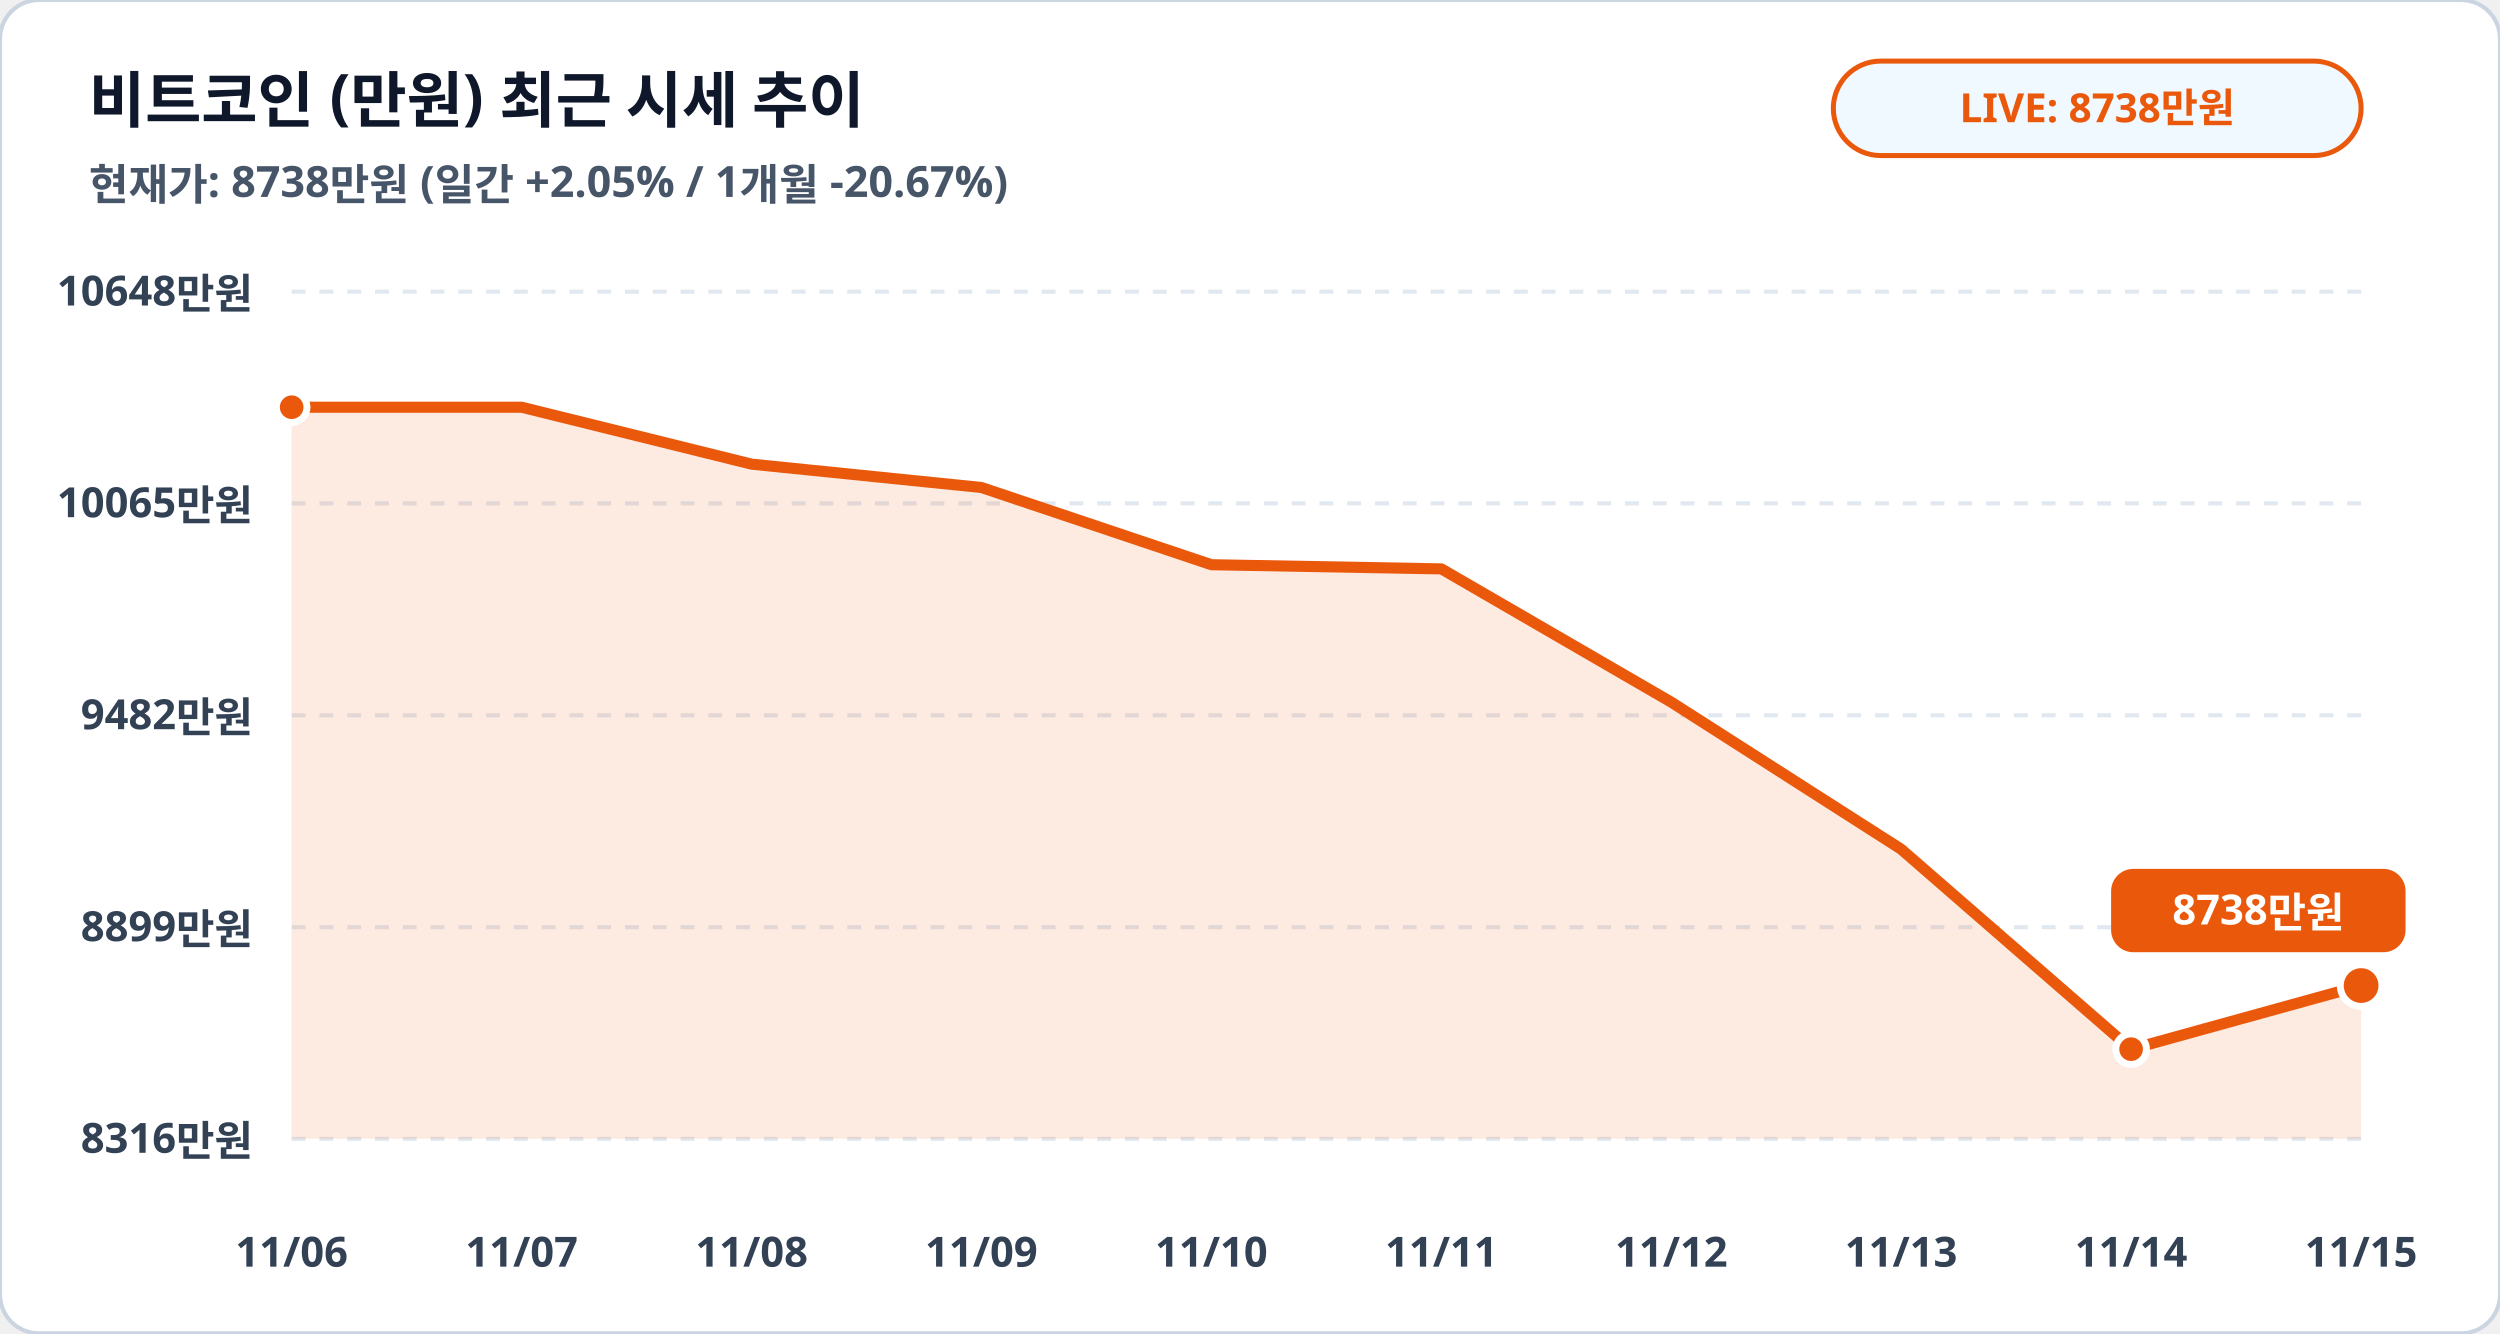
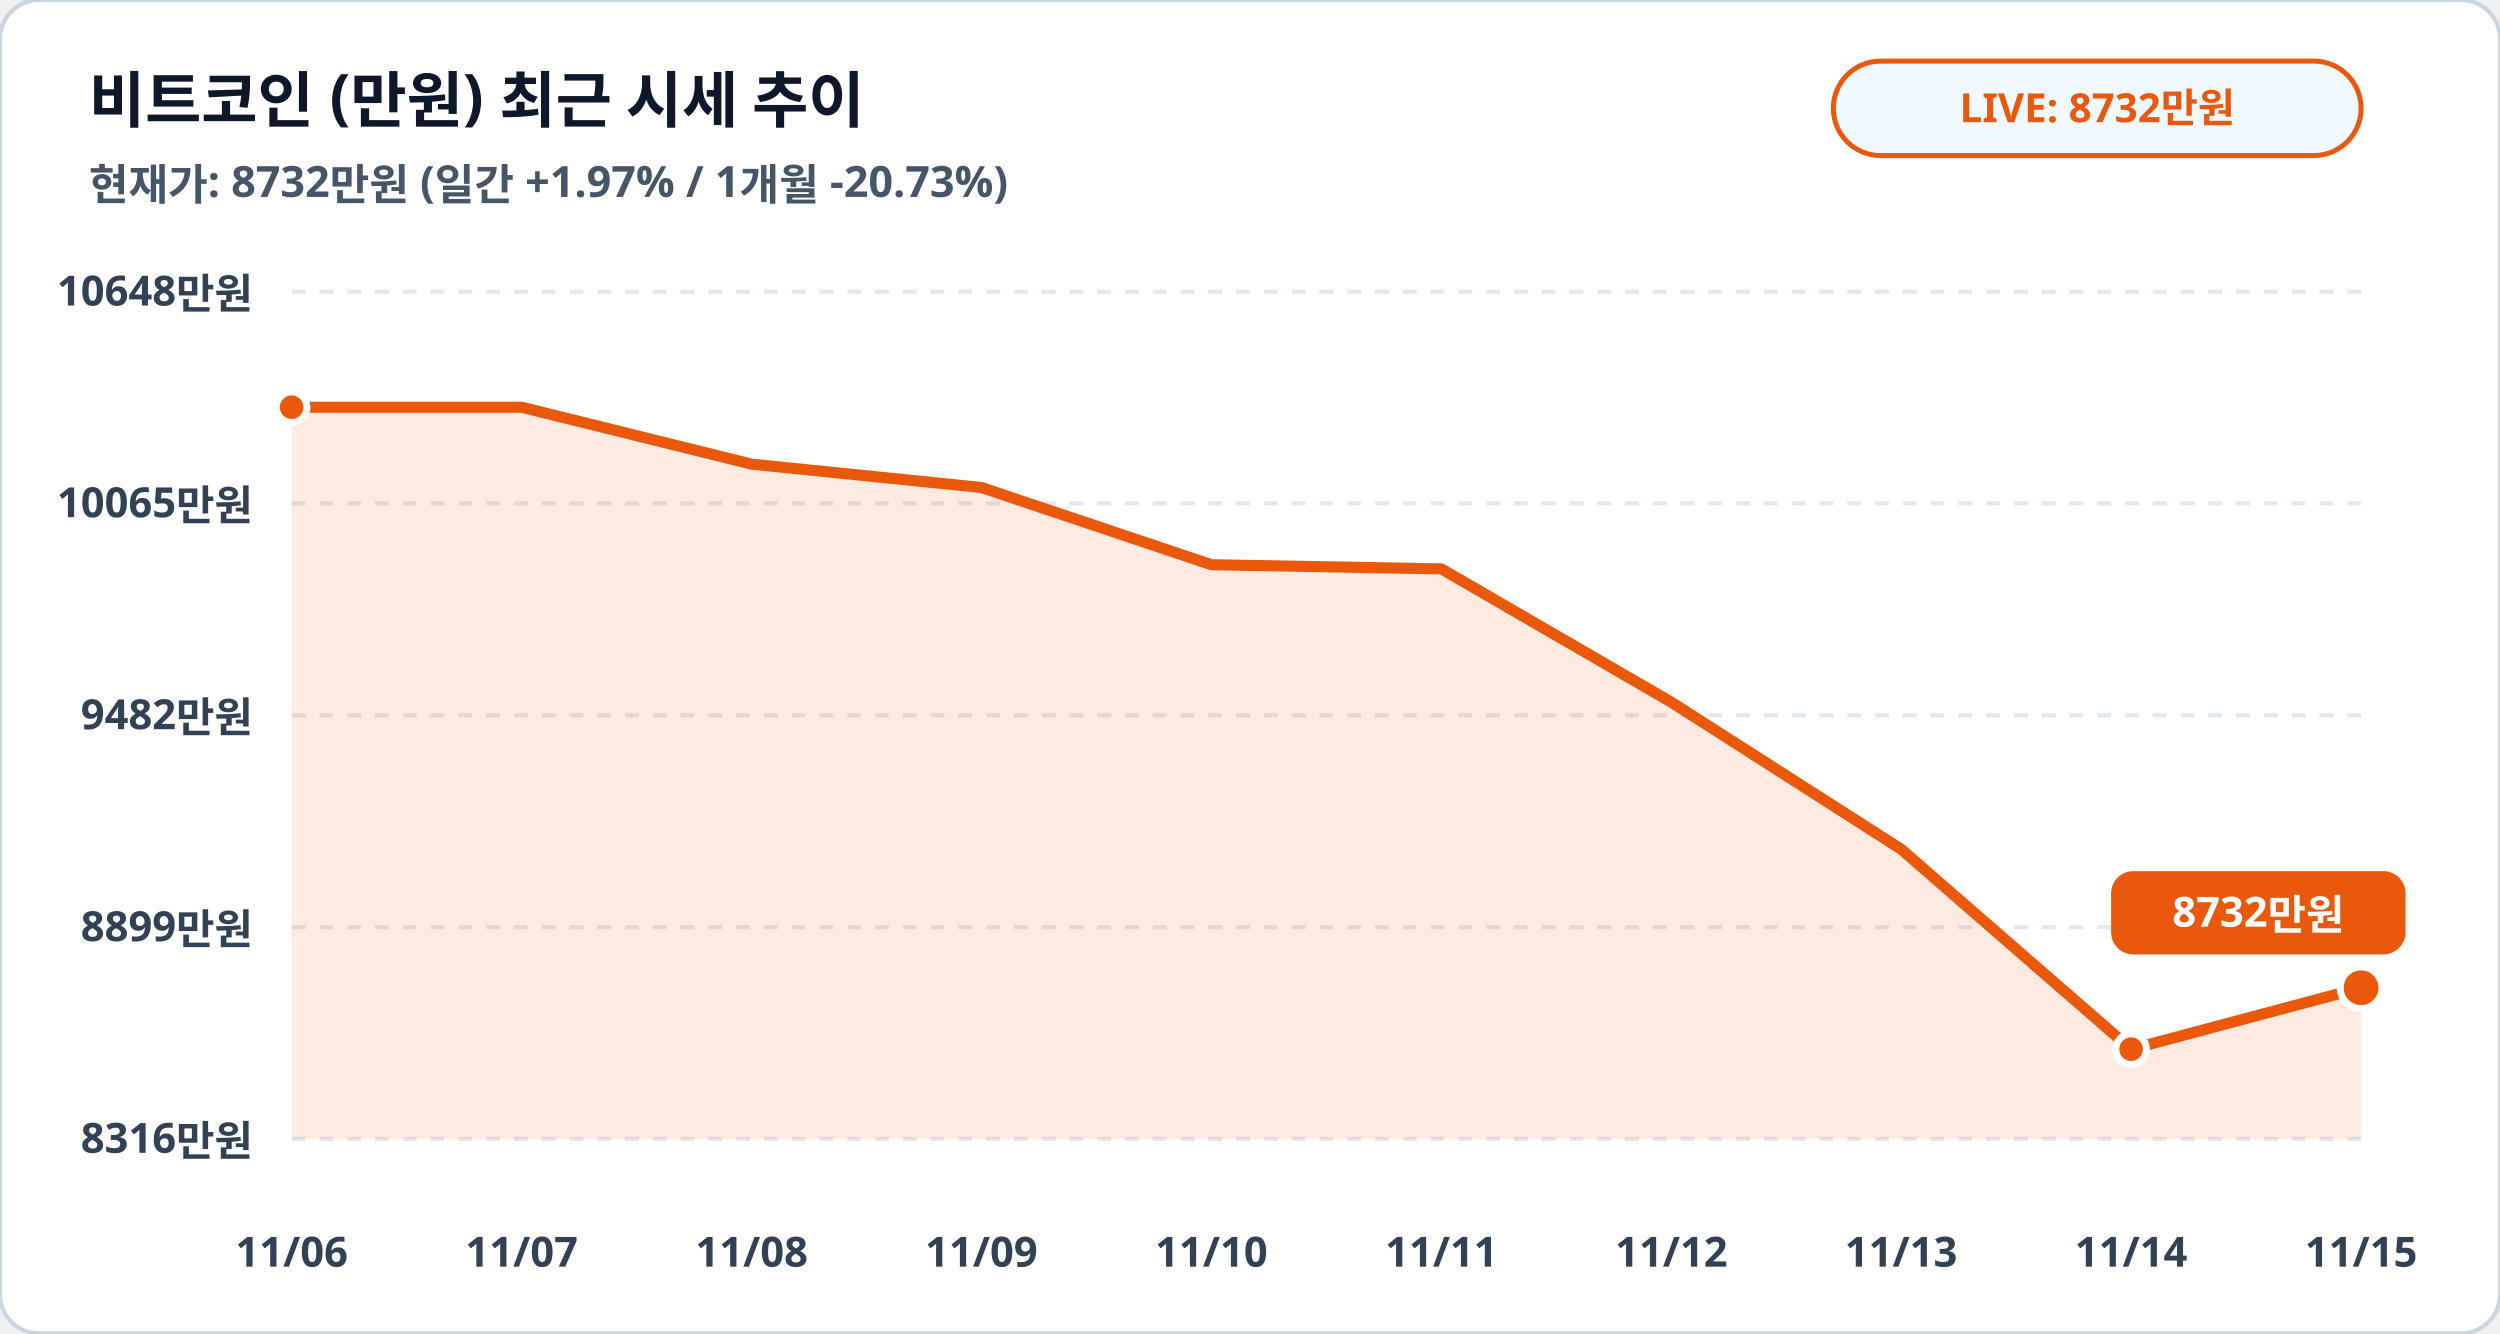
<svg xmlns="http://www.w3.org/2000/svg" viewBox="0 0 900 480" width="100%" height="100%">
  <rect width="900" height="480" rx="14" fill="#ffffff" stroke="#cbd5e1" stroke-width="1.5" />
  <text x="32" y="44" fill="#0f172a" font-family="Pretendard, sans-serif" font-size="22" font-weight="900">비트코인 (만원) 최근 시세 추이</text>
-   <text x="32" y="72" fill="#475569" font-family="Pretendard, sans-serif" font-size="15.5" font-weight="600">현재가: 8738만원 (일간 +2.05% / 1개월 -20.67%)</text>
+   <text x="32" y="72" fill="#475569" font-family="Pretendard, sans-serif" font-size="15.5" font-weight="600">현재가: 8732만원 (일간 +1.97% / 1개월 -20.73%)</text>
  <rect x="660" y="22" width="190" height="34" rx="17" fill="#f0f9ff" stroke="#ea580c" stroke-width="1.8" />
-   <text x="755" y="44" fill="#ea580c" font-family="Pretendard, sans-serif" font-size="14.5" font-weight="800" text-anchor="middle">LIVE: 8738만원</text>
+   <text x="755" y="44" fill="#ea580c" font-family="Pretendard, sans-serif" font-size="14.5" font-weight="800" text-anchor="middle">LIVE: 8732만원</text>
  <line x1="105" y1="105.0" x2="850" y2="105.0" stroke="#e2e8f0" stroke-width="1.5" stroke-dasharray="5,5" />
  <text x="91" y="110.0" fill="#334155" font-family="Pretendard, sans-serif" font-size="15" font-weight="700" text-anchor="end">10648만원</text>
  <line x1="105" y1="181.2" x2="850" y2="181.2" stroke="#e2e8f0" stroke-width="1.5" stroke-dasharray="5,5" />
  <text x="91" y="186.2" fill="#334155" font-family="Pretendard, sans-serif" font-size="15" font-weight="700" text-anchor="end">10065만원</text>
  <line x1="105" y1="257.5" x2="850" y2="257.5" stroke="#e2e8f0" stroke-width="1.5" stroke-dasharray="5,5" />
  <text x="91" y="262.5" fill="#334155" font-family="Pretendard, sans-serif" font-size="15" font-weight="700" text-anchor="end">9482만원</text>
  <line x1="105" y1="333.8" x2="850" y2="333.8" stroke="#e2e8f0" stroke-width="1.5" stroke-dasharray="5,5" />
  <text x="91" y="338.8" fill="#334155" font-family="Pretendard, sans-serif" font-size="15" font-weight="700" text-anchor="end">8899만원</text>
  <line x1="105" y1="410.0" x2="850" y2="410.0" stroke="#e2e8f0" stroke-width="1.5" stroke-dasharray="5,5" />
  <text x="91" y="415.0" fill="#334155" font-family="Pretendard, sans-serif" font-size="15" font-weight="700" text-anchor="end">8316만원</text>
-   <polygon points="105.0,410.0 105.0,146.6 187.8,146.6 270.6,167.1 353.3,175.5 436.1,203.3 518.9,204.8 601.7,252.8 684.4,305.7 767.2,377.7 850.0,354.8 850.0,410.0" fill="#ea580c" fill-opacity="0.12" />
-   <polyline fill="none" stroke="#ea580c" stroke-width="4" stroke-linecap="round" stroke-linejoin="round" points="105.0,146.6 187.8,146.6 270.6,167.1 353.3,175.5 436.1,203.3 518.9,204.8 601.7,252.8 684.4,305.7 767.2,377.7 850.0,354.8" />
+   <polygon points="105.0,410.0 105.0,146.6 187.8,146.6 270.6,167.1 353.3,175.5 436.1,203.3 518.9,204.8 601.7,252.8 684.4,305.7 767.2,377.7 850.0,355.6 850.0,410.0" fill="#ea580c" fill-opacity="0.12" />
+   <polyline fill="none" stroke="#ea580c" stroke-width="4" stroke-linecap="round" stroke-linejoin="round" points="105.0,146.6 187.8,146.6 270.6,167.1 353.3,175.5 436.1,203.3 518.9,204.8 601.7,252.8 684.4,305.7 767.2,377.7 850.0,355.6" />
  <circle cx="105.0" cy="146.6" r="5.5" fill="#ea580c" stroke="#ffffff" stroke-width="2.5" />
  <circle cx="767.2" cy="377.7" r="5.5" fill="#ea580c" stroke="#ffffff" stroke-width="2.5" />
-   <circle cx="850.0" cy="354.8" r="7.5" fill="#ea580c" stroke="#ffffff" stroke-width="2.5" />
-   <rect x="760.0" y="312.8" width="106" height="30" rx="8" fill="#ea580c" />
-   <text x="813.0" y="332.8" fill="#ffffff" font-family="Pretendard, sans-serif" font-size="15" font-weight="800" text-anchor="middle">8738만원</text>
+   <circle cx="850.0" cy="355.6" r="7.5" fill="#ea580c" stroke="#ffffff" stroke-width="2.5" />
+   <rect x="760.0" y="313.6" width="106" height="30" rx="8" fill="#ea580c" />
+   <text x="813.0" y="333.6" fill="#ffffff" font-family="Pretendard, sans-serif" font-size="15" font-weight="800" text-anchor="middle">8732만원</text>
  <text x="105.0" y="456" fill="#334155" font-family="Pretendard, sans-serif" font-size="15" font-weight="700" text-anchor="middle">11/06</text>
  <text x="187.8" y="456" fill="#334155" font-family="Pretendard, sans-serif" font-size="15" font-weight="700" text-anchor="middle">11/07</text>
  <text x="270.6" y="456" fill="#334155" font-family="Pretendard, sans-serif" font-size="15" font-weight="700" text-anchor="middle">11/08</text>
  <text x="353.3" y="456" fill="#334155" font-family="Pretendard, sans-serif" font-size="15" font-weight="700" text-anchor="middle">11/09</text>
  <text x="436.1" y="456" fill="#334155" font-family="Pretendard, sans-serif" font-size="15" font-weight="700" text-anchor="middle">11/10</text>
  <text x="518.9" y="456" fill="#334155" font-family="Pretendard, sans-serif" font-size="15" font-weight="700" text-anchor="middle">11/11</text>
  <text x="601.7" y="456" fill="#334155" font-family="Pretendard, sans-serif" font-size="15" font-weight="700" text-anchor="middle">11/12</text>
  <text x="684.4" y="456" fill="#334155" font-family="Pretendard, sans-serif" font-size="15" font-weight="700" text-anchor="middle">11/13</text>
  <text x="767.2" y="456" fill="#334155" font-family="Pretendard, sans-serif" font-size="15" font-weight="700" text-anchor="middle">11/14</text>
  <text x="850.0" y="456" fill="#334155" font-family="Pretendard, sans-serif" font-size="15" font-weight="700" text-anchor="middle">11/15</text>
</svg>
